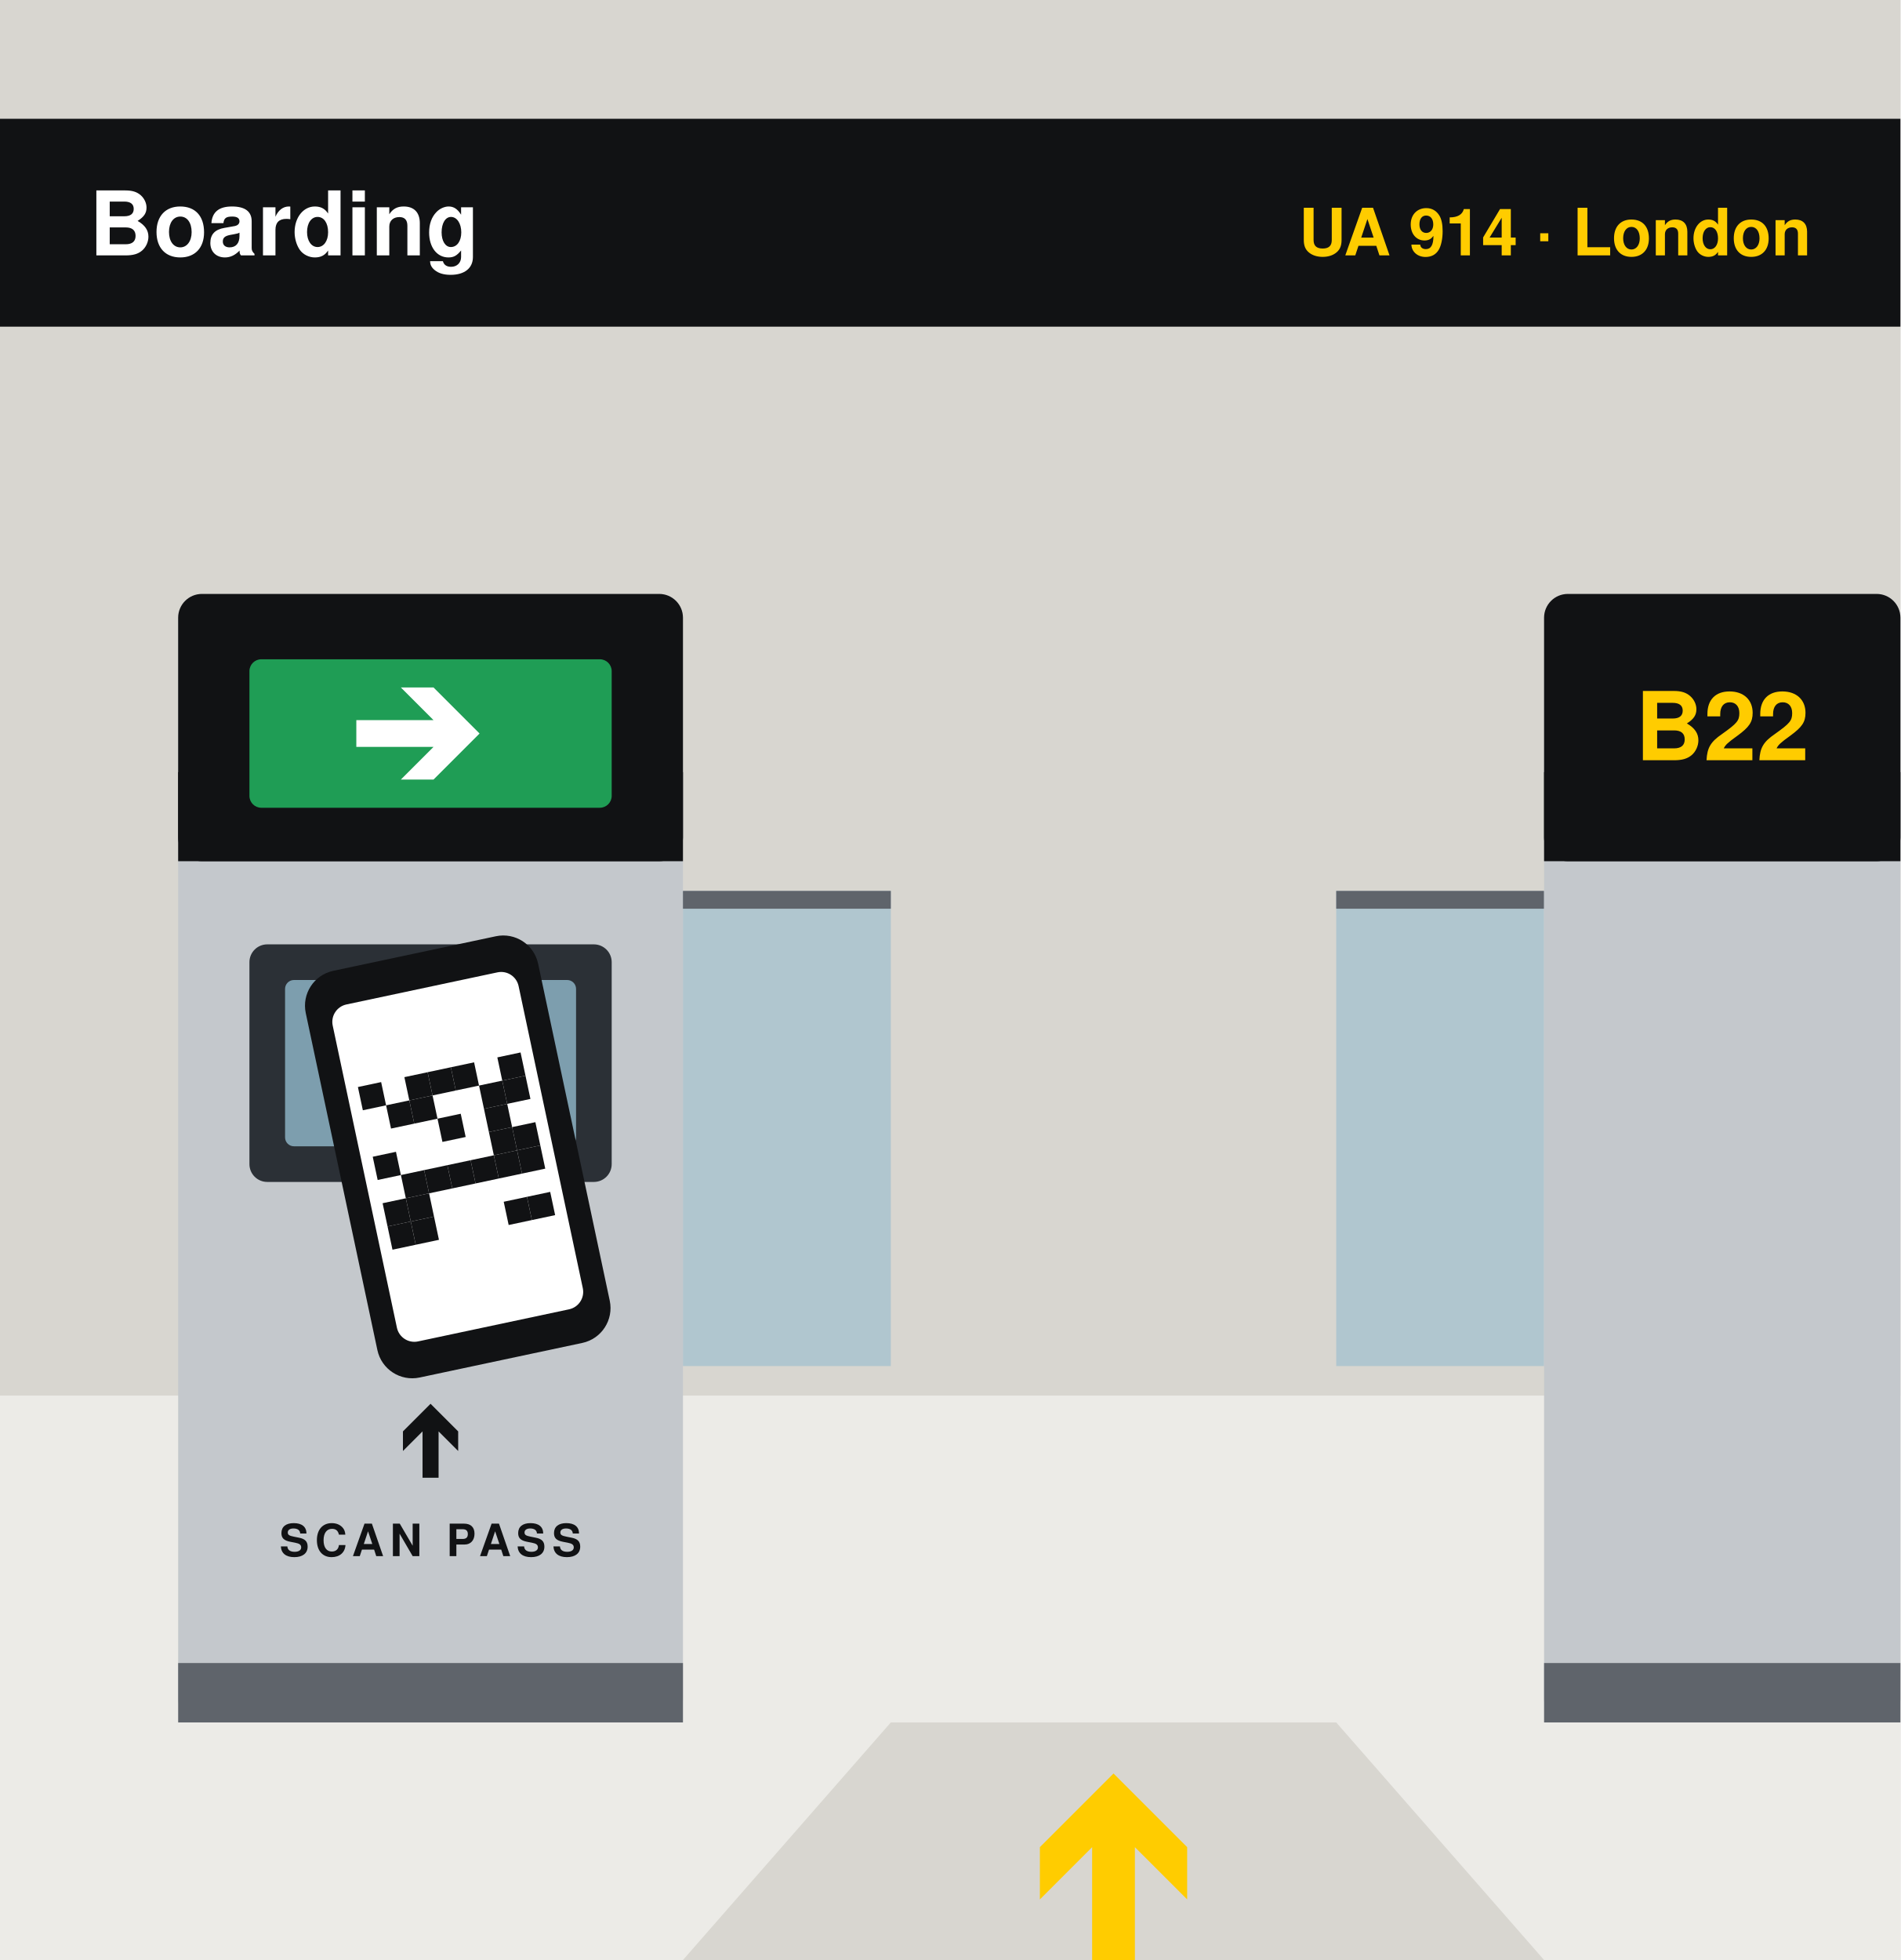
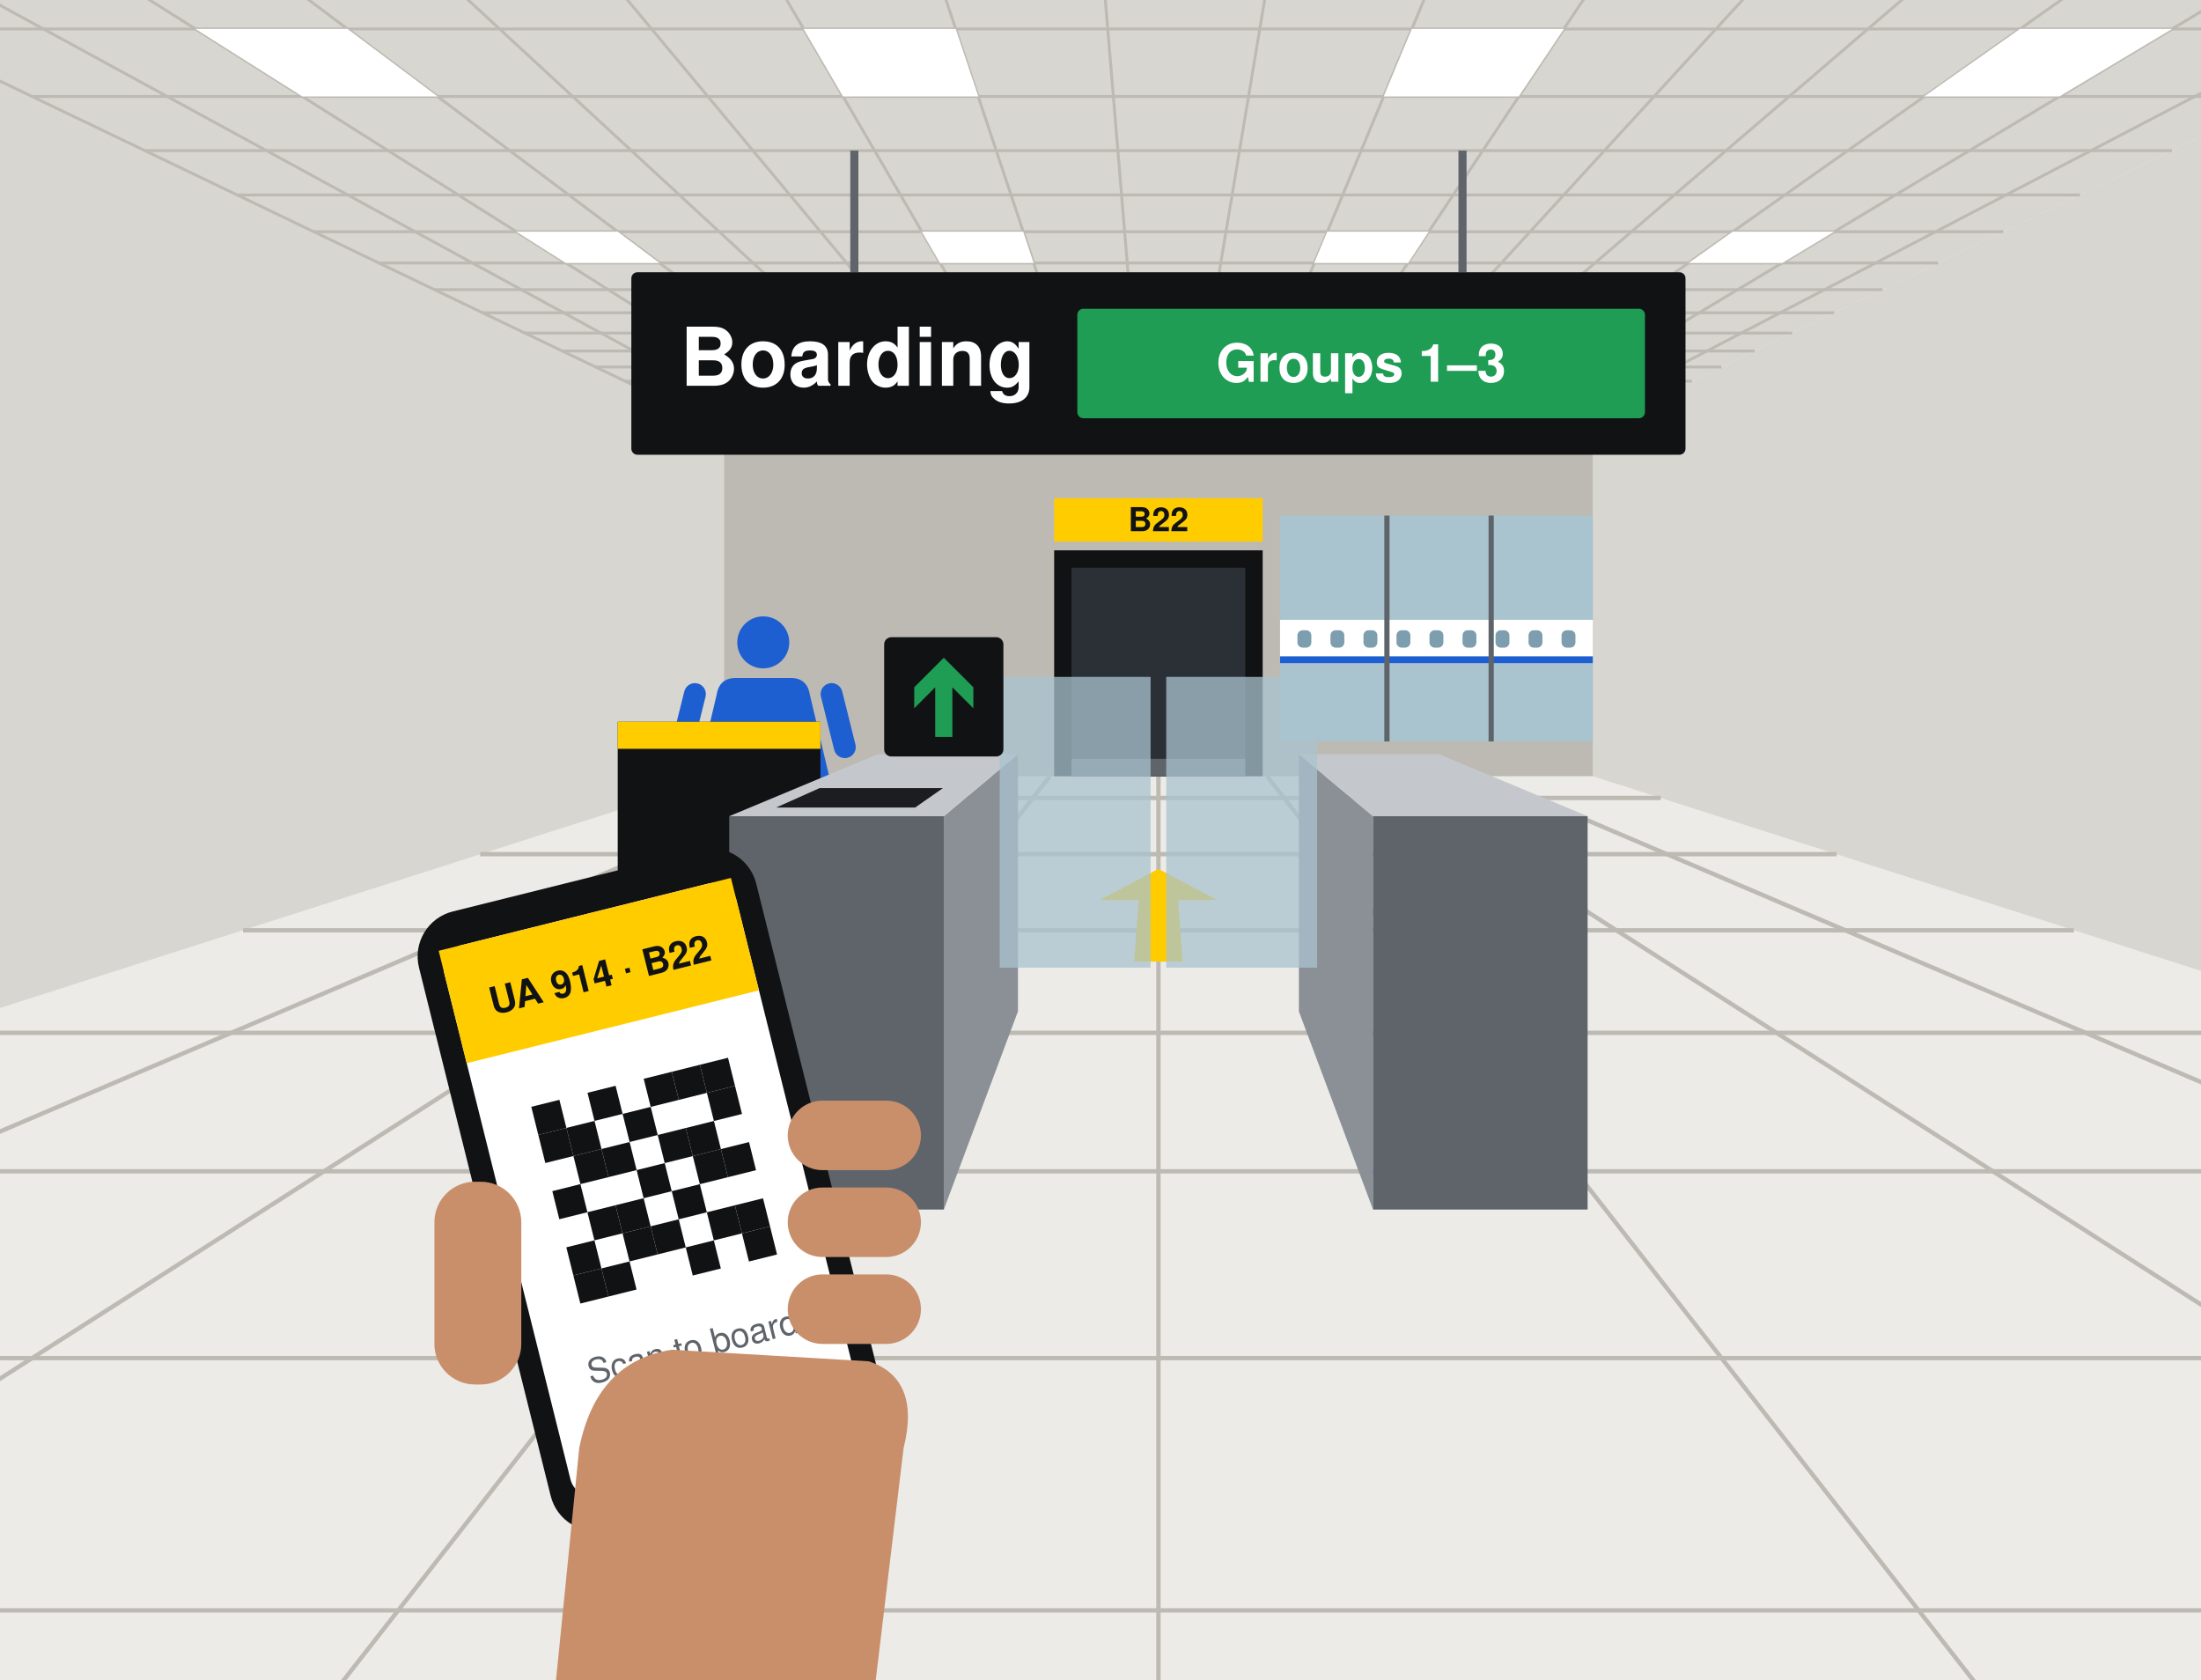
- <svg xmlns="http://www.w3.org/2000/svg" viewBox="0 0 640 660" width="640" height="660">
-   <rect width="640" height="660" fill="#ecebe7" />
-   <rect x="0" y="0" width="640" height="470" fill="#d8d6d0" />
-   <rect x="0" y="470" width="640" height="190" fill="#ecebe7" />
-   <rect x="60" y="200" width="170" height="380" rx="8" fill="#c4c8cc" />
-   <rect x="60" y="200" width="170" height="90" rx="8" fill="#111214" />
-   <rect x="60" y="260" width="170" height="30" fill="#111214" />
-   <rect x="84" y="222" width="122" height="50" rx="4" fill="#1f9d55" />
-   <g transform="translate(116 222) scale(0.5) rotate(0 50 50)">
-     <path d="M8 41 H60 L38 19 H60 L91 50 L60 81 H38 L60 59 H8 Z" fill="#ffffff" />
+ <svg xmlns="http://www.w3.org/2000/svg" viewBox="0 0 760 580" width="760" height="580">
+   <rect width="760" height="580" fill="#ecebe7" />
+   <path d="M-3100 -1460 L3900 -1460 L550 148 L250 148 Z" fill="#d8d6d0" />
+   <path d="M-3100 1340 L3900 1340 L550 268 L250 268 Z" fill="#ecebe7" />
+   <path d="M-3100 1340 L-3100 -1460 L250 148 L250 268 Z" fill="#d8d6d0" />
+   <path d="M3900 1340 L3900 -1460 L550 148 L550 268 Z" fill="#d8d6d0" />
+   <rect x="250" y="148" width="300" height="120" fill="#bdbab3" />
+   <line x1="-3100" y1="-1460" x2="250" y2="148" stroke="#bdbab3" stroke-width="1" stroke-linecap="butt" />
+   <line x1="-2680" y1="-1460" x2="268" y2="148" stroke="#bdbab3" stroke-width="1" stroke-linecap="butt" />
+   <line x1="-2260" y1="-1460" x2="286" y2="148" stroke="#bdbab3" stroke-width="1" stroke-linecap="butt" />
+   <line x1="-1840" y1="-1460" x2="304" y2="148" stroke="#bdbab3" stroke-width="1" stroke-linecap="butt" />
+   <line x1="-1420" y1="-1460" x2="322" y2="148" stroke="#bdbab3" stroke-width="1" stroke-linecap="butt" />
+   <line x1="-1000" y1="-1460" x2="340" y2="148" stroke="#bdbab3" stroke-width="1" stroke-linecap="butt" />
+   <line x1="-580" y1="-1460" x2="358" y2="148" stroke="#bdbab3" stroke-width="1" stroke-linecap="butt" />
+   <line x1="-160" y1="-1460" x2="376" y2="148" stroke="#bdbab3" stroke-width="1" stroke-linecap="butt" />
+   <line x1="260" y1="-1460" x2="394" y2="148" stroke="#bdbab3" stroke-width="1" stroke-linecap="butt" />
+   <line x1="680" y1="-1460" x2="412" y2="148" stroke="#bdbab3" stroke-width="1" stroke-linecap="butt" />
+   <line x1="1100" y1="-1460" x2="430" y2="148" stroke="#bdbab3" stroke-width="1" stroke-linecap="butt" />
+   <line x1="1520" y1="-1460" x2="448" y2="148" stroke="#bdbab3" stroke-width="1" stroke-linecap="butt" />
+   <line x1="1940" y1="-1460" x2="466" y2="148" stroke="#bdbab3" stroke-width="1" stroke-linecap="butt" />
+   <line x1="2360" y1="-1460" x2="484" y2="148" stroke="#bdbab3" stroke-width="1" stroke-linecap="butt" />
+   <line x1="2780" y1="-1460" x2="502" y2="148" stroke="#bdbab3" stroke-width="1" stroke-linecap="butt" />
+   <line x1="3200" y1="-1460" x2="520" y2="148" stroke="#bdbab3" stroke-width="1" stroke-linecap="butt" />
+   <line x1="3620" y1="-1460" x2="538" y2="148" stroke="#bdbab3" stroke-width="1" stroke-linecap="butt" />
+   <line x1="-3100" y1="-1460" x2="3900" y2="-1460" stroke="#bdbab3" stroke-width="1" stroke-linecap="butt" />
+   <line x1="-1350" y1="-620" x2="2150" y2="-620" stroke="#bdbab3" stroke-width="1" stroke-linecap="butt" />
+   <line x1="-766.7" y1="-340" x2="1566.7" y2="-340" stroke="#bdbab3" stroke-width="1" stroke-linecap="butt" />
+   <line x1="-475" y1="-200" x2="1275" y2="-200" stroke="#bdbab3" stroke-width="1" stroke-linecap="butt" />
+   <line x1="-300" y1="-116" x2="1100" y2="-116" stroke="#bdbab3" stroke-width="1" stroke-linecap="butt" />
+   <line x1="-183.3" y1="-60" x2="983.3" y2="-60" stroke="#bdbab3" stroke-width="1" stroke-linecap="butt" />
+   <line x1="-100" y1="-20" x2="900" y2="-20" stroke="#bdbab3" stroke-width="1" stroke-linecap="butt" />
+   <line x1="-37.5" y1="10" x2="837.5" y2="10" stroke="#bdbab3" stroke-width="1" stroke-linecap="butt" />
+   <line x1="11.1" y1="33.3" x2="788.9" y2="33.3" stroke="#bdbab3" stroke-width="1" stroke-linecap="butt" />
+   <line x1="50" y1="52" x2="750" y2="52" stroke="#bdbab3" stroke-width="1" stroke-linecap="butt" />
+   <line x1="81.8" y1="67.3" x2="718.2" y2="67.3" stroke="#bdbab3" stroke-width="1" stroke-linecap="butt" />
+   <line x1="108.3" y1="80" x2="691.7" y2="80" stroke="#bdbab3" stroke-width="1" stroke-linecap="butt" />
+   <line x1="130.8" y1="90.8" x2="669.2" y2="90.8" stroke="#bdbab3" stroke-width="1" stroke-linecap="butt" />
+   <line x1="150" y1="100" x2="650" y2="100" stroke="#bdbab3" stroke-width="1" stroke-linecap="butt" />
+   <line x1="166.7" y1="108" x2="633.3" y2="108" stroke="#bdbab3" stroke-width="1" stroke-linecap="butt" />
+   <line x1="181.2" y1="115" x2="618.8" y2="115" stroke="#bdbab3" stroke-width="1" stroke-linecap="butt" />
+   <line x1="194.1" y1="121.2" x2="605.9" y2="121.2" stroke="#bdbab3" stroke-width="1" stroke-linecap="butt" />
+   <line x1="205.6" y1="126.7" x2="594.4" y2="126.7" stroke="#bdbab3" stroke-width="1" stroke-linecap="butt" />
+   <line x1="215.8" y1="131.6" x2="584.2" y2="131.6" stroke="#bdbab3" stroke-width="1" stroke-linecap="butt" />
+   <line x1="225" y1="136" x2="575" y2="136" stroke="#bdbab3" stroke-width="1" stroke-linecap="butt" />
+   <line x1="233.3" y1="140" x2="566.7" y2="140" stroke="#bdbab3" stroke-width="1" stroke-linecap="butt" />
+   <line x1="240.9" y1="143.6" x2="559.1" y2="143.6" stroke="#bdbab3" stroke-width="1" stroke-linecap="butt" />
+   <line x1="247.8" y1="147" x2="552.2" y2="147" stroke="#bdbab3" stroke-width="1" stroke-linecap="butt" />
+   <path d="M-265 -200 L-160 -200 L-48 -116 L-132 -116 Z" fill="#ffffff" />
+   <path d="M155 -200 L260 -200 L288 -116 L204 -116 Z" fill="#ffffff" />
+   <path d="M575 -200 L680 -200 L624 -116 L540 -116 Z" fill="#ffffff" />
+   <path d="M995 -200 L1100 -200 L960 -116 L876 -116 Z" fill="#ffffff" />
+   <path d="M67.5 10 L120 10 L151.1 33.3 L104.4 33.3 Z" fill="#ffffff" />
+   <path d="M277.5 10 L330 10 L337.8 33.3 L291.1 33.3 Z" fill="#ffffff" />
+   <path d="M487.5 10 L540 10 L524.4 33.3 L477.8 33.3 Z" fill="#ffffff" />
+   <path d="M697.5 10 L750 10 L711.1 33.3 L664.4 33.3 Z" fill="#ffffff" />
+   <path d="M178.3 80 L213.3 80 L227.7 90.8 L195.4 90.8 Z" fill="#ffffff" />
+   <path d="M318.3 80 L353.3 80 L356.9 90.8 L324.6 90.8 Z" fill="#ffffff" />
+   <path d="M458.3 80 L493.3 80 L486.2 90.8 L453.8 90.8 Z" fill="#ffffff" />
+   <path d="M598.3 80 L633.3 80 L615.4 90.8 L583.1 90.8 Z" fill="#ffffff" />
+   <path d="M233.8 115 L260 115 L268.2 121.2 L243.5 121.2 Z" fill="#ffffff" />
+   <path d="M338.8 115 L365 115 L367.1 121.2 L342.4 121.2 Z" fill="#ffffff" />
+   <path d="M443.8 115 L470 115 L465.9 121.2 L441.2 121.2 Z" fill="#ffffff" />
+   <path d="M548.8 115 L575 115 L564.7 121.2 L540 121.2 Z" fill="#ffffff" />
+   <path d="M267 136 L288 136 L293.3 140 L273.3 140 Z" fill="#ffffff" />
+   <path d="M351 136 L372 136 L373.3 140 L353.3 140 Z" fill="#ffffff" />
+   <path d="M435 136 L456 136 L453.3 140 L433.3 140 Z" fill="#ffffff" />
+   <path d="M519 136 L540 136 L533.3 140 L513.3 140 Z" fill="#ffffff" />
+   <line x1="-1175" y1="892" x2="287.5" y2="268" stroke="#bdbab3" stroke-width="1.5" stroke-linecap="butt" />
+   <line x1="-650" y1="892" x2="325" y2="268" stroke="#bdbab3" stroke-width="1.5" stroke-linecap="butt" />
+   <line x1="-125" y1="892" x2="362.5" y2="268" stroke="#bdbab3" stroke-width="1.5" stroke-linecap="butt" />
+   <line x1="400" y1="892" x2="400" y2="268" stroke="#bdbab3" stroke-width="1.5" stroke-linecap="butt" />
+   <line x1="925" y1="892" x2="437.5" y2="268" stroke="#bdbab3" stroke-width="1.5" stroke-linecap="butt" />
+   <line x1="1450" y1="892" x2="475" y2="268" stroke="#bdbab3" stroke-width="1.5" stroke-linecap="butt" />
+   <line x1="1975" y1="892" x2="512.5" y2="268" stroke="#bdbab3" stroke-width="1.5" stroke-linecap="butt" />
+   <line x1="-650" y1="556" x2="1450" y2="556" stroke="#bdbab3" stroke-width="1.5" stroke-linecap="butt" />
+   <line x1="-377.8" y1="468.9" x2="1177.8" y2="468.9" stroke="#bdbab3" stroke-width="1.5" stroke-linecap="butt" />
+   <line x1="-176.1" y1="404.4" x2="976.1" y2="404.4" stroke="#bdbab3" stroke-width="1.5" stroke-linecap="butt" />
+   <line x1="-26.8" y1="356.6" x2="826.8" y2="356.6" stroke="#bdbab3" stroke-width="1.5" stroke-linecap="butt" />
+   <line x1="83.9" y1="321.2" x2="716.1" y2="321.2" stroke="#bdbab3" stroke-width="1.5" stroke-linecap="butt" />
+   <line x1="165.8" y1="294.9" x2="634.2" y2="294.9" stroke="#bdbab3" stroke-width="1.5" stroke-linecap="butt" />
+   <line x1="226.5" y1="275.5" x2="573.5" y2="275.5" stroke="#bdbab3" stroke-width="1.5" stroke-linecap="butt" />
+   <g transform="translate(250 172) scale(0.3)">
+     <rect x="640" y="20" width="360" height="260" fill="#a9c3cf" />
+     <rect x="640" y="140" width="360" height="50" fill="#ffffff" />
+     <rect x="660" y="152" width="16" height="20" rx="6" fill="#7d9eae" />
+     <rect x="698" y="152" width="16" height="20" rx="6" fill="#7d9eae" />
+     <rect x="736" y="152" width="16" height="20" rx="6" fill="#7d9eae" />
+     <rect x="774" y="152" width="16" height="20" rx="6" fill="#7d9eae" />
+     <rect x="812" y="152" width="16" height="20" rx="6" fill="#7d9eae" />
+     <rect x="850" y="152" width="16" height="20" rx="6" fill="#7d9eae" />
+     <rect x="888" y="152" width="16" height="20" rx="6" fill="#7d9eae" />
+     <rect x="926" y="152" width="16" height="20" rx="6" fill="#7d9eae" />
+     <rect x="964" y="152" width="16" height="20" rx="6" fill="#7d9eae" />
+     <rect x="640" y="182" width="360" height="8" fill="#1d5fd1" />
+     <rect x="760" y="20" width="6" height="260" fill="#5f646b" />
+     <rect x="880" y="20" width="6" height="260" fill="#5f646b" />
+     <rect x="380" y="60" width="240" height="260" fill="#111214" />
+     <rect x="400" y="80" width="200" height="240" fill="#2b2f36" />
+     <rect x="400" y="300" width="200" height="20" fill="#5f646b" />
+     <rect x="380" y="0" width="240" height="50" fill="#ffcc00" />
+     <text x="500" y="38" font-family="'Helvetica Neue', Helvetica, Arial, 'Liberation Sans', 'Nimbus Sans', sans-serif" font-size="38" font-weight="700" fill="#111214" text-anchor="middle">B22</text>
  </g>
-   <rect x="84" y="318" width="122" height="80" rx="6" fill="#2b3036" />
-   <rect x="96" y="330" width="98" height="56" rx="3" fill="#7d9eae" />
-   <text x="145" y="524" font-family="'Helvetica Neue', Helvetica, Arial, 'Liberation Sans', 'Nimbus Sans', sans-serif" font-size="15" font-weight="700" fill="#111214" text-anchor="middle" letter-spacing="2">SCAN PASS</text>
-   <g transform="translate(130 470) scale(0.3) rotate(-90 50 50)">
-     <path d="M8 41 H60 L38 19 H60 L91 50 L60 81 H38 L60 59 H8 Z" fill="#111214" />
+   <g transform="translate(216.3 209.5) scale(0.945)">
+     <circle cx="50" cy="13" r="9.5" fill="#1d5fd1" />
+     <path d="M40 26 L60 26 Q66 26 67 32 L76 70 L24 70 L33 32 Q34 26 40 26 Z" fill="#1d5fd1" />
+     <rect x="22" y="28" width="8" height="28" rx="4" transform="rotate(14 26 28)" fill="#1d5fd1" />
+     <rect x="70" y="28" width="8" height="28" rx="4" transform="rotate(-14 74 28)" fill="#1d5fd1" />
+     <rect x="39" y="66" width="9" height="30" rx="4" fill="#1d5fd1" />
+     <rect x="52" y="66" width="9" height="30" rx="4" fill="#1d5fd1" />
  </g>
-   <rect x="60" y="560" width="170" height="20" fill="#5f646b" />
-   <rect x="230" y="300" width="70" height="160" fill="#a9c3cf" opacity="0.85" />
-   <rect x="450" y="300" width="70" height="160" fill="#a9c3cf" opacity="0.85" />
-   <rect x="230" y="300" width="70" height="6" fill="#5f646b" />
-   <rect x="450" y="300" width="70" height="6" fill="#5f646b" />
-   <rect x="520" y="200" width="120" height="380" rx="8" fill="#c4c8cc" />
-   <rect x="520" y="200" width="120" height="90" rx="8" fill="#111214" />
-   <rect x="520" y="260" width="120" height="30" fill="#111214" />
-   <text x="580" y="256" font-family="'Helvetica Neue', Helvetica, Arial, 'Liberation Sans', 'Nimbus Sans', sans-serif" font-size="32" font-weight="700" fill="#ffcc00" text-anchor="middle">B22</text>
-   <rect x="520" y="560" width="120" height="20" fill="#5f646b" />
-   <path d="M300 580 L450 580 L520 660 L230 660 Z" fill="#d8d6d0" />
-   <g transform="translate(335 590) scale(0.8) rotate(-90 50 50)">
-     <path d="M8 41 H60 L38 19 H60 L91 50 L60 81 H38 L60 59 H8 Z" fill="#ffcc00" />
+   <g transform="translate(213.3 249.2) scale(0.5833)">
+     <rect x="0" y="0" width="120" height="110" fill="#111214" />
+     <rect x="0" y="0" width="120" height="16" fill="#ffcc00" />
  </g>
-   <g transform="translate(0 70) rotate(-12 150 300)">
-     <rect x="110" y="250" width="80" height="140" rx="12" fill="#111214" />
-     <rect x="118" y="262" width="64" height="116" rx="6" fill="#ffffff" />
-     <rect x="122" y="290" width="8" height="8" fill="#111214" />
-     <rect x="138" y="290" width="8" height="8" fill="#111214" />
-     <rect x="146" y="290" width="8" height="8" fill="#111214" />
-     <rect x="154" y="290" width="8" height="8" fill="#111214" />
-     <rect x="170" y="290" width="8" height="8" fill="#111214" />
-     <rect x="130" y="298" width="8" height="8" fill="#111214" />
-     <rect x="138" y="298" width="8" height="8" fill="#111214" />
-     <rect x="162" y="298" width="8" height="8" fill="#111214" />
-     <rect x="170" y="298" width="8" height="8" fill="#111214" />
-     <rect x="146" y="306" width="8" height="8" fill="#111214" />
-     <rect x="162" y="306" width="8" height="8" fill="#111214" />
-     <rect x="122" y="314" width="8" height="8" fill="#111214" />
-     <rect x="162" y="314" width="8" height="8" fill="#111214" />
-     <rect x="170" y="314" width="8" height="8" fill="#111214" />
-     <rect x="130" y="322" width="8" height="8" fill="#111214" />
-     <rect x="138" y="322" width="8" height="8" fill="#111214" />
-     <rect x="146" y="322" width="8" height="8" fill="#111214" />
-     <rect x="154" y="322" width="8" height="8" fill="#111214" />
-     <rect x="162" y="322" width="8" height="8" fill="#111214" />
-     <rect x="170" y="322" width="8" height="8" fill="#111214" />
-     <rect x="122" y="330" width="8" height="8" fill="#111214" />
-     <rect x="130" y="330" width="8" height="8" fill="#111214" />
-     <rect x="122" y="338" width="8" height="8" fill="#111214" />
-     <rect x="130" y="338" width="8" height="8" fill="#111214" />
-     <rect x="162" y="338" width="8" height="8" fill="#111214" />
-     <rect x="170" y="338" width="8" height="8" fill="#111214" />
+   <line x1="295" y1="94" x2="295" y2="52" stroke="#5f646b" stroke-width="2.8" stroke-linecap="butt" />
+   <line x1="505" y1="94" x2="505" y2="52" stroke="#5f646b" stroke-width="2.8" stroke-linecap="butt" />
+   <g transform="translate(218 94) scale(0.7)">
+     <rect x="0" y="0" width="520" height="90" rx="3" fill="#111214" />
+     <text x="24" y="56" font-family="'Helvetica Neue', Helvetica, Arial, 'Liberation Sans', 'Nimbus Sans', sans-serif" font-size="40" font-weight="700" fill="#ffffff" text-anchor="start" textLength="170" lengthAdjust="spacingAndGlyphs">Boarding</text>
+     <rect x="220" y="18" width="280" height="54" rx="3" fill="#1f9d55" />
+     <text x="360" y="54" font-family="'Helvetica Neue', Helvetica, Arial, 'Liberation Sans', 'Nimbus Sans', sans-serif" font-size="26" font-weight="700" fill="#ffffff" text-anchor="middle">Groups 1–3</text>
  </g>
-   <rect x="0" y="40" width="640" height="70" fill="#111214" />
-   <text x="30" y="86" font-family="'Helvetica Neue', Helvetica, Arial, 'Liberation Sans', 'Nimbus Sans', sans-serif" font-size="30" font-weight="700" fill="#ffffff" text-anchor="start">Boarding</text>
-   <text x="610" y="86" font-family="'Helvetica Neue', Helvetica, Arial, 'Liberation Sans', 'Nimbus Sans', sans-serif" font-size="22" font-weight="700" fill="#ffcc00" text-anchor="end">UA 914 · London</text>
+   <path d="M391.6 332 L408.4 332 L406.8 310.8 L420.4 310.8 L400 300 L379.6 310.8 L393.2 310.8 Z" fill="#ffcc00" />
+   <path d="M325.9 417.6 L325.9 281.8 L351.5 260.4 L351.5 349.2 Z" fill="#8b9096" />
+   <path d="M251.8 281.8 L325.9 281.8 L351.5 260.4 L303.1 260.4 Z" fill="#c4c8cc" />
+   <path d="M251.8 417.6 L325.9 417.6 L325.9 281.8 L251.8 281.8 Z" fill="#5f646b" />
+   <path d="M474.1 417.6 L474.1 281.8 L448.5 260.4 L448.5 349.2 Z" fill="#8b9096" />
+   <path d="M474.1 281.8 L548.2 281.8 L496.9 260.4 L448.5 260.4 Z" fill="#c4c8cc" />
+   <path d="M474.1 417.6 L548.2 417.6 L548.2 281.8 L474.1 281.8 Z" fill="#5f646b" />
+   <path d="M345.2 334.1 L397.3 334.1 L397.3 233.7 L345.2 233.7 Z" fill="#a9c3cf" opacity=".75" />
+   <path d="M402.7 334.1 L454.8 334.1 L454.8 233.7 L402.7 233.7 Z" fill="#a9c3cf" opacity=".75" />
+   <g transform="translate(305.3 220) scale(0.8235)">
+     <rect x="0" y="0" width="50" height="50" rx="3" fill="#111214" />
+     <g transform="translate(5 5) scale(0.4) rotate(-90 50 50)">
+       <path d="M8 41 H60 L38 19 H60 L91 50 L60 81 H38 L60 59 H8 Z" fill="#1f9d55" />
+     </g>
+   </g>
+   <path d="M268 278.8 L316 278.8 L325.6 272.1 L283 272.1 Z" fill="#1b1d21" />
+   <g transform="rotate(-14 230 420)">
+     <rect x="168" y="300" width="120" height="220" rx="16" fill="#111214" />
+     <rect x="176" y="312" width="104" height="196" rx="8" fill="#ffffff" />
+     <rect x="176" y="312" width="104" height="40" fill="#ffcc00" />
+     <text x="228" y="338" font-family="'Helvetica Neue', Helvetica, Arial, 'Liberation Sans', 'Nimbus Sans', sans-serif" font-size="13" font-weight="700" fill="#111214" text-anchor="middle">UA 914 · B22</text>
+     <rect x="194" y="372" width="10" height="10" fill="#111214" />
+     <rect x="214" y="372" width="10" height="10" fill="#111214" />
+     <rect x="234" y="372" width="10" height="10" fill="#111214" />
+     <rect x="244" y="372" width="10" height="10" fill="#111214" />
+     <rect x="254" y="372" width="10" height="10" fill="#111214" />
+     <rect x="194" y="382" width="10" height="10" fill="#111214" />
+     <rect x="204" y="382" width="10" height="10" fill="#111214" />
+     <rect x="224" y="382" width="10" height="10" fill="#111214" />
+     <rect x="254" y="382" width="10" height="10" fill="#111214" />
+     <rect x="204" y="392" width="10" height="10" fill="#111214" />
+     <rect x="214" y="392" width="10" height="10" fill="#111214" />
+     <rect x="234" y="392" width="10" height="10" fill="#111214" />
+     <rect x="244" y="392" width="10" height="10" fill="#111214" />
+     <rect x="194" y="402" width="10" height="10" fill="#111214" />
+     <rect x="224" y="402" width="10" height="10" fill="#111214" />
+     <rect x="244" y="402" width="10" height="10" fill="#111214" />
+     <rect x="254" y="402" width="10" height="10" fill="#111214" />
+     <rect x="204" y="412" width="10" height="10" fill="#111214" />
+     <rect x="214" y="412" width="10" height="10" fill="#111214" />
+     <rect x="234" y="412" width="10" height="10" fill="#111214" />
+     <rect x="194" y="422" width="10" height="10" fill="#111214" />
+     <rect x="214" y="422" width="10" height="10" fill="#111214" />
+     <rect x="224" y="422" width="10" height="10" fill="#111214" />
+     <rect x="244" y="422" width="10" height="10" fill="#111214" />
+     <rect x="254" y="422" width="10" height="10" fill="#111214" />
+     <rect x="194" y="432" width="10" height="10" fill="#111214" />
+     <rect x="204" y="432" width="10" height="10" fill="#111214" />
+     <rect x="234" y="432" width="10" height="10" fill="#111214" />
+     <rect x="254" y="432" width="10" height="10" fill="#111214" />
+     <text x="228" y="470" font-family="'Helvetica Neue', Helvetica, Arial, 'Liberation Sans', 'Nimbus Sans', sans-serif" font-size="12" font-weight="400" fill="#5f646b" text-anchor="middle">Scan to board</text>
+   </g>
+   <path d="M190 600 L200 500 Q206 470 232 466 L300 470 Q318 476 312 500 L300 600 Z" fill="#c98f6b" />
+   <rect x="150" y="408" width="30" height="70" rx="14" fill="#c98f6b" />
+   <rect x="272" y="380" width="46" height="24" rx="12" fill="#c98f6b" />
+   <rect x="272" y="410" width="46" height="24" rx="12" fill="#c98f6b" />
+   <rect x="272" y="440" width="46" height="24" rx="12" fill="#c98f6b" />
</svg>
